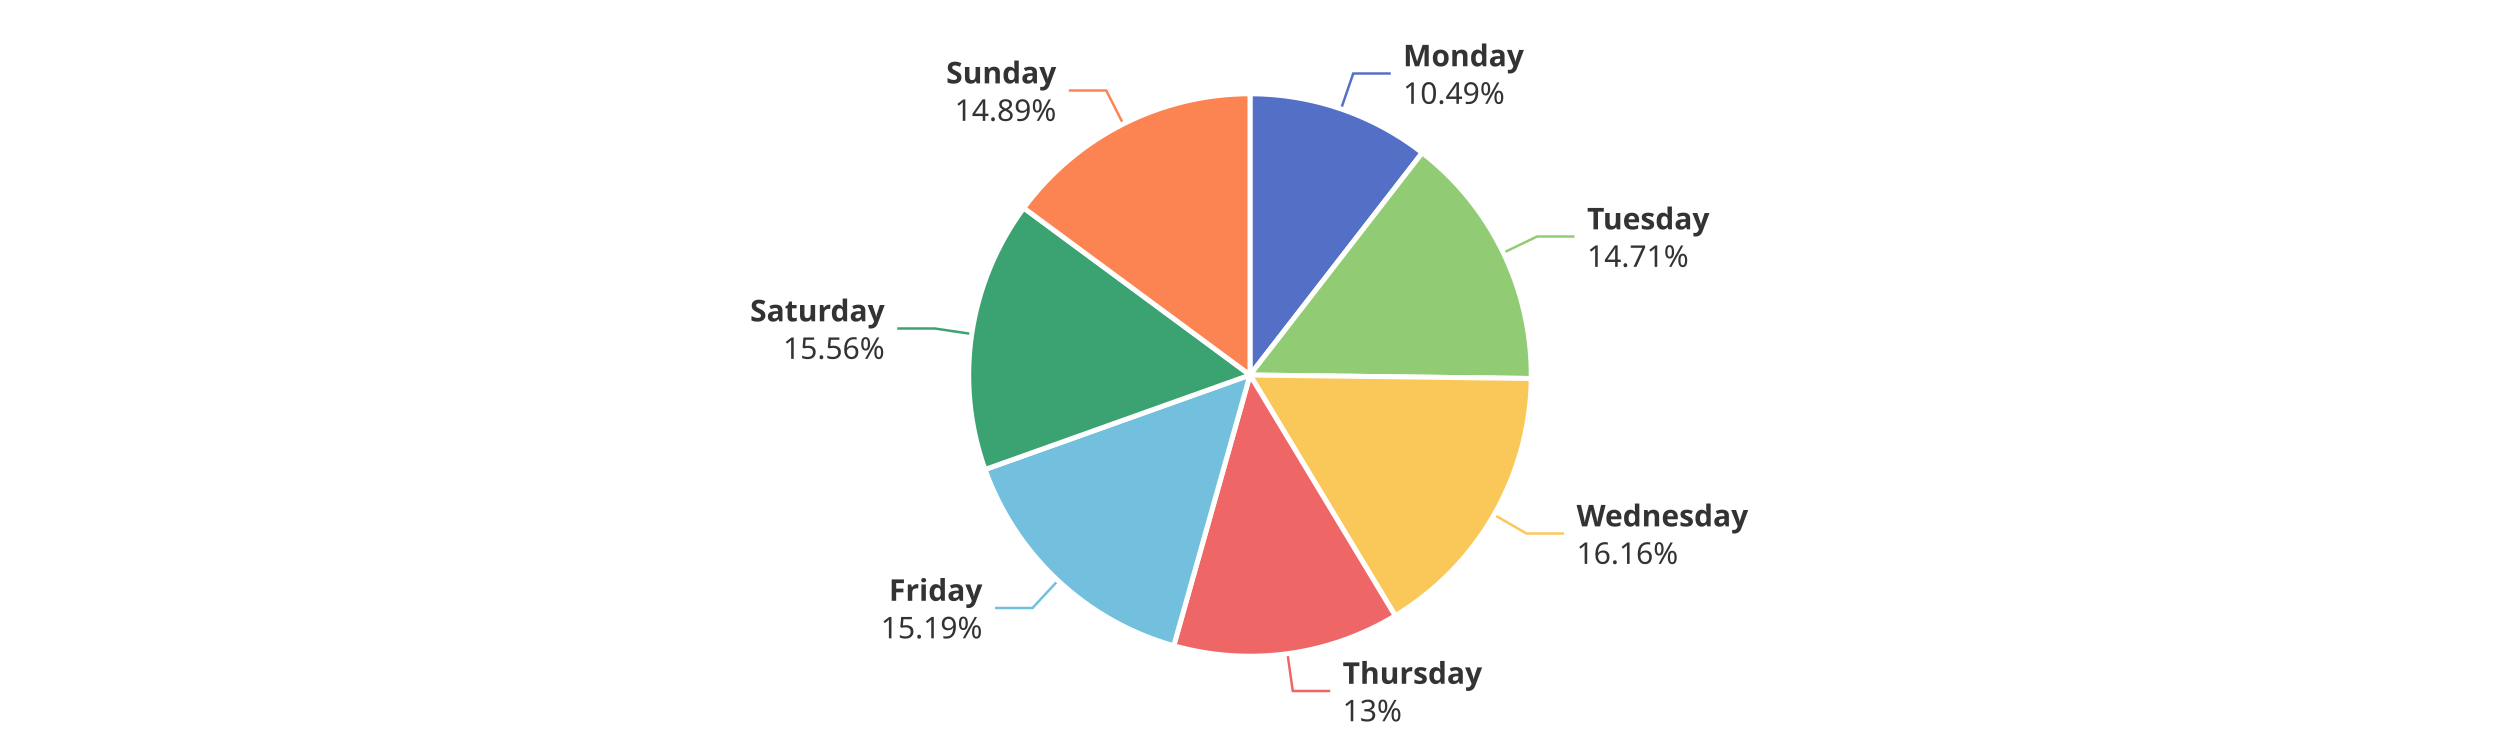
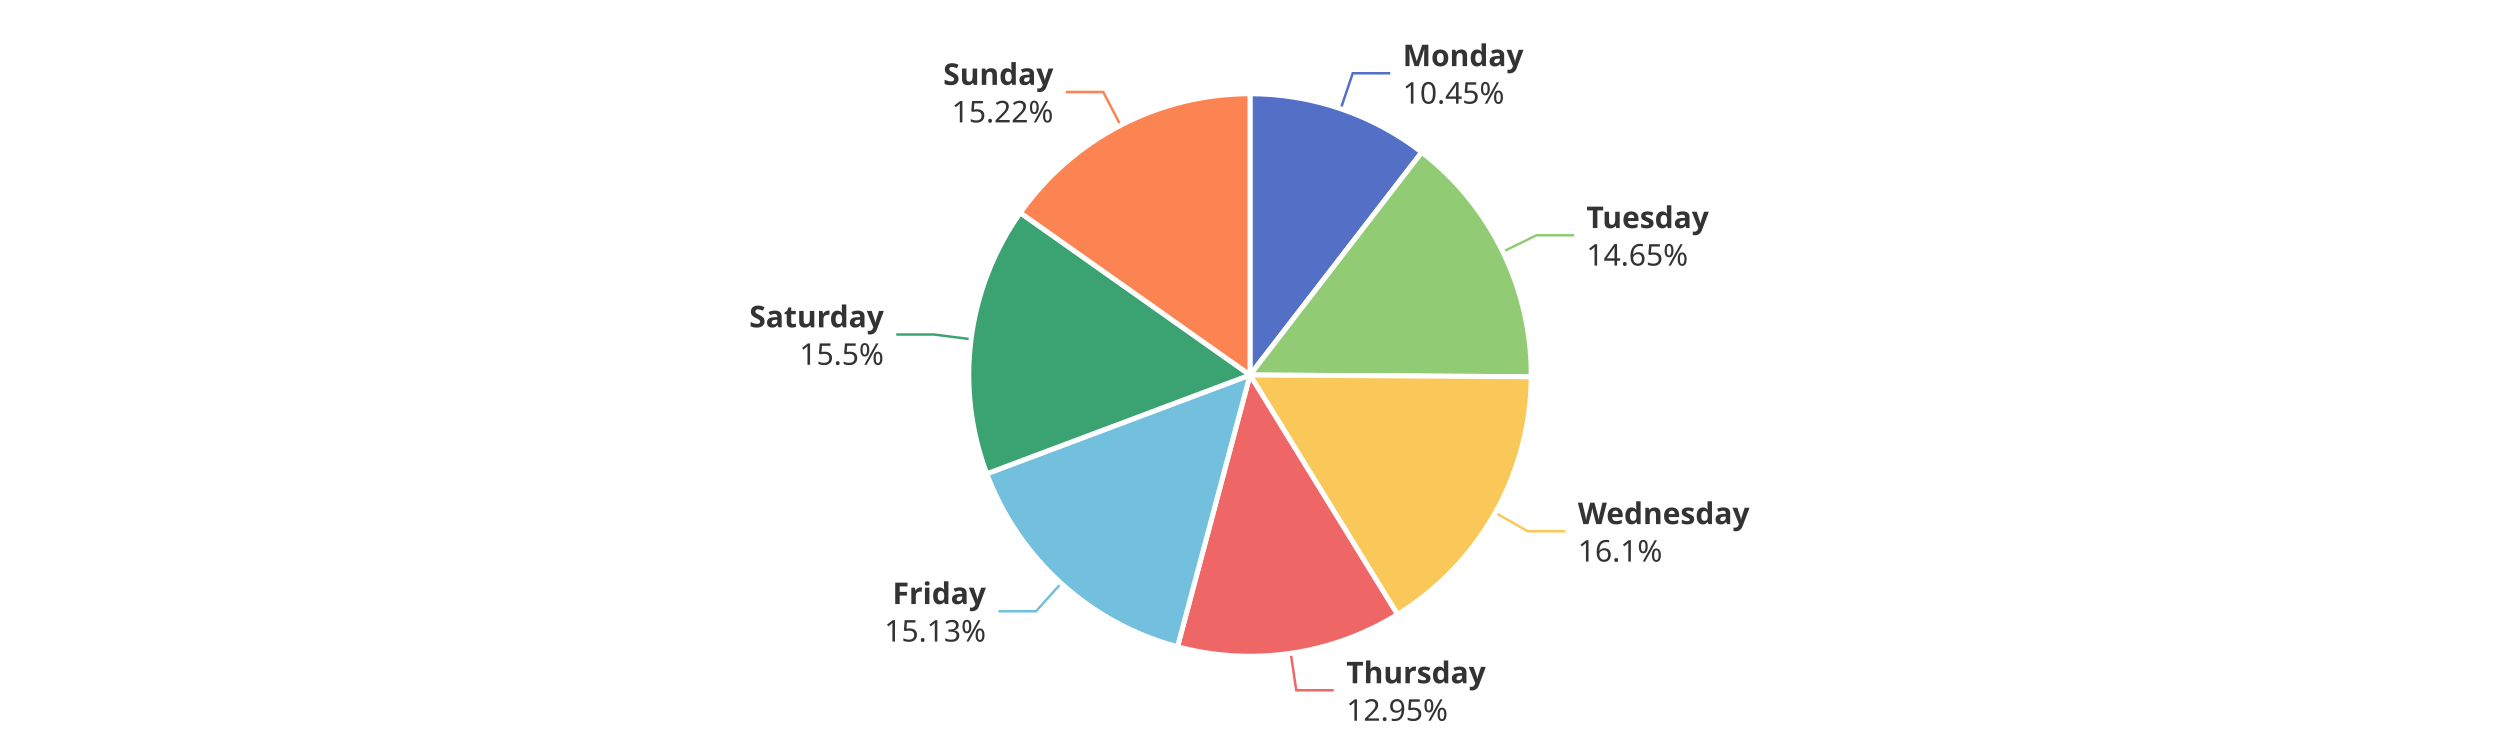
<svg xmlns="http://www.w3.org/2000/svg" width="1000" height="300" version="1.1" baseProfile="full" viewBox="0 0 1000 300">
  <rect width="1000" height="300" x="0" y="0" id="0" fill="#ffffff" />
-   <polyline points="536.4 43.6 541.3 29.4 556.3 29.4" fill="none" stroke="#5470c6" />
-   <polyline points="601.3 101.1 614.8 94.6 629.8 94.6" fill="none" stroke="#91cc75" />
-   <polyline points="597.6 205.9 610.6 213.4 625.6 213.4" fill="none" stroke="#fac858" />
-   <polyline points="515 261.5 517.1 276.4 532.1 276.4" fill="none" stroke="#ee6666" />
-   <polyline points="423.2 232.2 413 243.2 398 243.2" fill="none" stroke="#73c0de" />
-   <polyline points="388.7 133.6 373.9 131.4 358.9 131.4" fill="none" stroke="#3ba272" />
-   <polyline points="449.3 49.6 442.5 36.2 427.5 36.2" fill="none" stroke="#fc8452" />
-   <path d="M500 37.5A112.5 112.5 0 0 1 568.9 61.1L500 150Z" fill="#5470c6" stroke="#fff" stroke-width="2" stroke-linejoin="round" />
-   <path d="M568.9 61.1A112.5 112.5 0 0 1 612.5 151.4L500 150Z" fill="#91cc75" stroke="#fff" stroke-width="2" stroke-linejoin="round" />
-   <path d="M612.5 151.4A112.5 112.5 0 0 1 558.1 246.3L500 150Z" fill="#fac858" stroke="#fff" stroke-width="2" stroke-linejoin="round" />
-   <path d="M558.1 246.3A112.5 112.5 0 0 1 469.5 258.3L500 150Z" fill="#ee6666" stroke="#fff" stroke-width="2" stroke-linejoin="round" />
-   <path d="M469.5 258.3A112.5 112.5 0 0 1 394 187.8L500 150Z" fill="#73c0de" stroke="#fff" stroke-width="2" stroke-linejoin="round" />
-   <path d="M394 187.8A112.5 112.5 0 0 1 409.5 83.2L500 150Z" fill="#3ba272" stroke="#fff" stroke-width="2" stroke-linejoin="round" />
-   <path d="M409.5 83.2A112.5 112.5 0 0 1 500 37.5L500 150Z" fill="#fc8452" stroke="#fff" stroke-width="2" stroke-linejoin="round" />
-   <path d="M0 -15l42.8 0l0 30l-42.8 0Z" transform="translate(561.2576 29.3598)" fill="none" />
-   <text dominant-baseline="central" text-anchor="start" style="font-size:12px;font-family:sans-serif;font-weight:bold;" y="-7.5" transform="translate(561.2576 29.3598)" fill="#333" stroke="rgb(255,255,255)" stroke-width="2" paint-order="stroke" stroke-miterlimit="2">Monday</text>
-   <text dominant-baseline="central" text-anchor="start" style="font-size:12px;font-family:sans-serif;" y="7.5" transform="translate(561.2576 29.3598)" fill="#333" stroke="rgb(255,255,255)" stroke-width="2" paint-order="stroke" stroke-miterlimit="2">10.49%</text>
-   <path d="M0 -15l46.2 0l0 30l-46.2 0Z" transform="translate(634.8251 94.5793)" fill="none" />
-   <text dominant-baseline="central" text-anchor="start" style="font-size:12px;font-family:sans-serif;font-weight:bold;" y="-7.5" transform="translate(634.8251 94.5793)" fill="#333" stroke="rgb(255,255,255)" stroke-width="2" paint-order="stroke" stroke-miterlimit="2">Tuesday</text>
-   <text dominant-baseline="central" text-anchor="start" style="font-size:12px;font-family:sans-serif;" y="7.5" transform="translate(634.8251 94.5793)" fill="#333" stroke="rgb(255,255,255)" stroke-width="2" paint-order="stroke" stroke-miterlimit="2">14.71%</text>
-   <path d="M0 -15l63.6 0l0 30l-63.6 0Z" transform="translate(630.6246 213.3912)" fill="none" />
-   <text dominant-baseline="central" text-anchor="start" style="font-size:12px;font-family:sans-serif;font-weight:bold;" y="-7.5" transform="translate(630.6246 213.3912)" fill="#333" stroke="rgb(255,255,255)" stroke-width="2" paint-order="stroke" stroke-miterlimit="2">Wednesday</text>
-   <text dominant-baseline="central" text-anchor="start" style="font-size:12px;font-family:sans-serif;" y="7.5" transform="translate(630.6246 213.3912)" fill="#333" stroke="rgb(255,255,255)" stroke-width="2" paint-order="stroke" stroke-miterlimit="2">16.16%</text>
-   <path d="M0 -15l50.2 0l0 30l-50.2 0Z" transform="translate(537.0507 276.3548)" fill="none" />
-   <text dominant-baseline="central" text-anchor="start" style="font-size:12px;font-family:sans-serif;font-weight:bold;" y="-7.5" transform="translate(537.0507 276.3548)" fill="#333" stroke="rgb(255,255,255)" stroke-width="2" paint-order="stroke" stroke-miterlimit="2">Thursday</text>
-   <text dominant-baseline="central" text-anchor="start" style="font-size:12px;font-family:sans-serif;" y="7.5" transform="translate(537.0507 276.3548)" fill="#333" stroke="rgb(255,255,255)" stroke-width="2" paint-order="stroke" stroke-miterlimit="2">13%</text>
-   <path d="M-40.9 -15l40.9 0l0 30l-40.9 0Z" transform="translate(392.9611 243.1691)" fill="none" />
-   <text dominant-baseline="central" text-anchor="end" style="font-size:12px;font-family:sans-serif;font-weight:bold;" y="-7.5" transform="translate(392.9611 243.1691)" fill="#333" stroke="rgb(255,255,255)" stroke-width="2" paint-order="stroke" stroke-miterlimit="2">Friday</text>
-   <text dominant-baseline="central" text-anchor="end" style="font-size:12px;font-family:sans-serif;" y="7.5" transform="translate(392.9611 243.1691)" fill="#333" stroke="rgb(255,255,255)" stroke-width="2" paint-order="stroke" stroke-miterlimit="2">15.19%</text>
-   <path d="M-48.2 -15l48.2 0l0 30l-48.2 0Z" transform="translate(353.8665 131.3829)" fill="none" />
-   <text dominant-baseline="central" text-anchor="end" style="font-size:12px;font-family:sans-serif;font-weight:bold;" y="-7.5" transform="translate(353.8665 131.3829)" fill="#333" stroke="rgb(255,255,255)" stroke-width="2" paint-order="stroke" stroke-miterlimit="2">Saturday</text>
-   <text dominant-baseline="central" text-anchor="end" style="font-size:12px;font-family:sans-serif;" y="7.5" transform="translate(353.8665 131.3829)" fill="#333" stroke="rgb(255,255,255)" stroke-width="2" paint-order="stroke" stroke-miterlimit="2">15.56%</text>
-   <path d="M-40.9 -15l40.9 0l0 30l-40.9 0Z" transform="translate(422.5145 36.1946)" fill="none" />
-   <text dominant-baseline="central" text-anchor="end" style="font-size:12px;font-family:sans-serif;font-weight:bold;" y="-7.5" transform="translate(422.5145 36.1946)" fill="#333" stroke="rgb(255,255,255)" stroke-width="2" paint-order="stroke" stroke-miterlimit="2">Sunday</text>
-   <text dominant-baseline="central" text-anchor="end" style="font-size:12px;font-family:sans-serif;" y="7.5" transform="translate(422.5145 36.1946)" fill="#333" stroke="rgb(255,255,255)" stroke-width="2" paint-order="stroke" stroke-miterlimit="2">14.89%</text>
+   <polyline points="536.3 43.5 541.1 29.3 556.1 29.3" fill="none" stroke="#5470c6" />
+   <polyline points="601.1 100.7 614.6 94.1 629.6 94.1" fill="none" stroke="#91cc75" />
+   <polyline points="598.1 205.1 611.1 212.5 626.1 212.5" fill="none" stroke="#fac858" />
+   <polyline points="516.3 261.3 518.5 276.1 533.5 276.1" fill="none" stroke="#ee6666" />
+   <polyline points="424.4 233.4 414.4 244.5 399.4 244.5" fill="none" stroke="#73c0de" />
+   <polyline points="388.4 135.7 373.5 133.8 358.5 133.8" fill="none" stroke="#3ba272" />
+   <polyline points="448.2 50.1 441.3 36.8 426.3 36.8" fill="none" stroke="#fc8452" />
+   <path d="M500 37.5A112.5 112.5 0 0 1 568.7 60.9L500 150Z" fill="#5470c6" stroke="#fff" stroke-width="2" stroke-linejoin="round" />
+   <path d="M568.7 60.9A112.5 112.5 0 0 1 612.5 150.7L500 150Z" fill="#91cc75" stroke="#fff" stroke-width="2" stroke-linejoin="round" />
+   <path d="M612.5 150.7A112.5 112.5 0 0 1 559 245.8L500 150Z" fill="#fac858" stroke="#fff" stroke-width="2" stroke-linejoin="round" />
+   <path d="M559 245.8A112.5 112.5 0 0 1 471 258.7L500 150Z" fill="#ee6666" stroke="#fff" stroke-width="2" stroke-linejoin="round" />
+   <path d="M471 258.7A112.5 112.5 0 0 1 394.7 189.5L500 150Z" fill="#73c0de" stroke="#fff" stroke-width="2" stroke-linejoin="round" />
+   <path d="M394.7 189.5A112.5 112.5 0 0 1 408.1 85.1L500 150Z" fill="#3ba272" stroke="#fff" stroke-width="2" stroke-linejoin="round" />
+   <path d="M408.1 85.1A112.5 112.5 0 0 1 500 37.5L500 150Z" fill="#fc8452" stroke="#fff" stroke-width="2" stroke-linejoin="round" />
+   <path d="M0 -15l42.8 0l0 30l-42.8 0Z" transform="translate(561.106 29.308)" fill="none" />
+   <text dominant-baseline="central" text-anchor="start" style="font-size:12px;font-family:sans-serif;font-weight:bold;" y="-7.5" transform="translate(561.106 29.308)" fill="#333" stroke="rgb(255,255,255)" stroke-width="2" paint-order="stroke" stroke-miterlimit="2">Monday</text>
+   <text dominant-baseline="central" text-anchor="start" style="font-size:12px;font-family:sans-serif;" y="7.5" transform="translate(561.106 29.308)" fill="#333" stroke="rgb(255,255,255)" stroke-width="2" paint-order="stroke" stroke-miterlimit="2">10.45%</text>
+   <path d="M0 -15l46.2 0l0 30l-46.2 0Z" transform="translate(634.5802 94.0749)" fill="none" />
+   <text dominant-baseline="central" text-anchor="start" style="font-size:12px;font-family:sans-serif;font-weight:bold;" y="-7.5" transform="translate(634.5802 94.0749)" fill="#333" stroke="rgb(255,255,255)" stroke-width="2" paint-order="stroke" stroke-miterlimit="2">Tuesday</text>
+   <text dominant-baseline="central" text-anchor="start" style="font-size:12px;font-family:sans-serif;" y="7.5" transform="translate(634.5802 94.0749)" fill="#333" stroke="rgb(255,255,255)" stroke-width="2" paint-order="stroke" stroke-miterlimit="2">14.65%</text>
+   <path d="M0 -15l63.6 0l0 30l-63.6 0Z" transform="translate(631.1386 212.4856)" fill="none" />
+   <text dominant-baseline="central" text-anchor="start" style="font-size:12px;font-family:sans-serif;font-weight:bold;" y="-7.5" transform="translate(631.1386 212.4856)" fill="#333" stroke="rgb(255,255,255)" stroke-width="2" paint-order="stroke" stroke-miterlimit="2">Wednesday</text>
+   <text dominant-baseline="central" text-anchor="start" style="font-size:12px;font-family:sans-serif;" y="7.5" transform="translate(631.1386 212.4856)" fill="#333" stroke="rgb(255,255,255)" stroke-width="2" paint-order="stroke" stroke-miterlimit="2">16.1%</text>
+   <path d="M0 -15l50.2 0l0 30l-50.2 0Z" transform="translate(538.5181 276.1481)" fill="none" />
+   <text dominant-baseline="central" text-anchor="start" style="font-size:12px;font-family:sans-serif;font-weight:bold;" y="-7.5" transform="translate(538.5181 276.1481)" fill="#333" stroke="rgb(255,255,255)" stroke-width="2" paint-order="stroke" stroke-miterlimit="2">Thursday</text>
+   <text dominant-baseline="central" text-anchor="start" style="font-size:12px;font-family:sans-serif;" y="7.5" transform="translate(538.5181 276.1481)" fill="#333" stroke="rgb(255,255,255)" stroke-width="2" paint-order="stroke" stroke-miterlimit="2">12.95%</text>
+   <path d="M-40.9 -15l40.9 0l0 30l-40.9 0Z" transform="translate(394.3758 244.4708)" fill="none" />
+   <text dominant-baseline="central" text-anchor="end" style="font-size:12px;font-family:sans-serif;font-weight:bold;" y="-7.5" transform="translate(394.3758 244.4708)" fill="#333" stroke="rgb(255,255,255)" stroke-width="2" paint-order="stroke" stroke-miterlimit="2">Friday</text>
+   <text dominant-baseline="central" text-anchor="end" style="font-size:12px;font-family:sans-serif;" y="7.5" transform="translate(394.3758 244.4708)" fill="#333" stroke="rgb(255,255,255)" stroke-width="2" paint-order="stroke" stroke-miterlimit="2">15.13%</text>
+   <path d="M-48.2 -15l48.2 0l0 30l-48.2 0Z" transform="translate(353.5381 133.7634)" fill="none" />
+   <text dominant-baseline="central" text-anchor="end" style="font-size:12px;font-family:sans-serif;font-weight:bold;" y="-7.5" transform="translate(353.5381 133.7634)" fill="#333" stroke="rgb(255,255,255)" stroke-width="2" paint-order="stroke" stroke-miterlimit="2">Saturday</text>
+   <text dominant-baseline="central" text-anchor="end" style="font-size:12px;font-family:sans-serif;" y="7.5" transform="translate(353.5381 133.7634)" fill="#333" stroke="rgb(255,255,255)" stroke-width="2" paint-order="stroke" stroke-miterlimit="2">15.5%</text>
+   <path d="M-40.9 -15l40.9 0l0 30l-40.9 0Z" transform="translate(421.3378 36.7966)" fill="none" />
+   <text dominant-baseline="central" text-anchor="end" style="font-size:12px;font-family:sans-serif;font-weight:bold;" y="-7.5" transform="translate(421.3378 36.7966)" fill="#333" stroke="rgb(255,255,255)" stroke-width="2" paint-order="stroke" stroke-miterlimit="2">Sunday</text>
+   <text dominant-baseline="central" text-anchor="end" style="font-size:12px;font-family:sans-serif;" y="7.5" transform="translate(421.3378 36.7966)" fill="#333" stroke="rgb(255,255,255)" stroke-width="2" paint-order="stroke" stroke-miterlimit="2">15.22%</text>
</svg>
